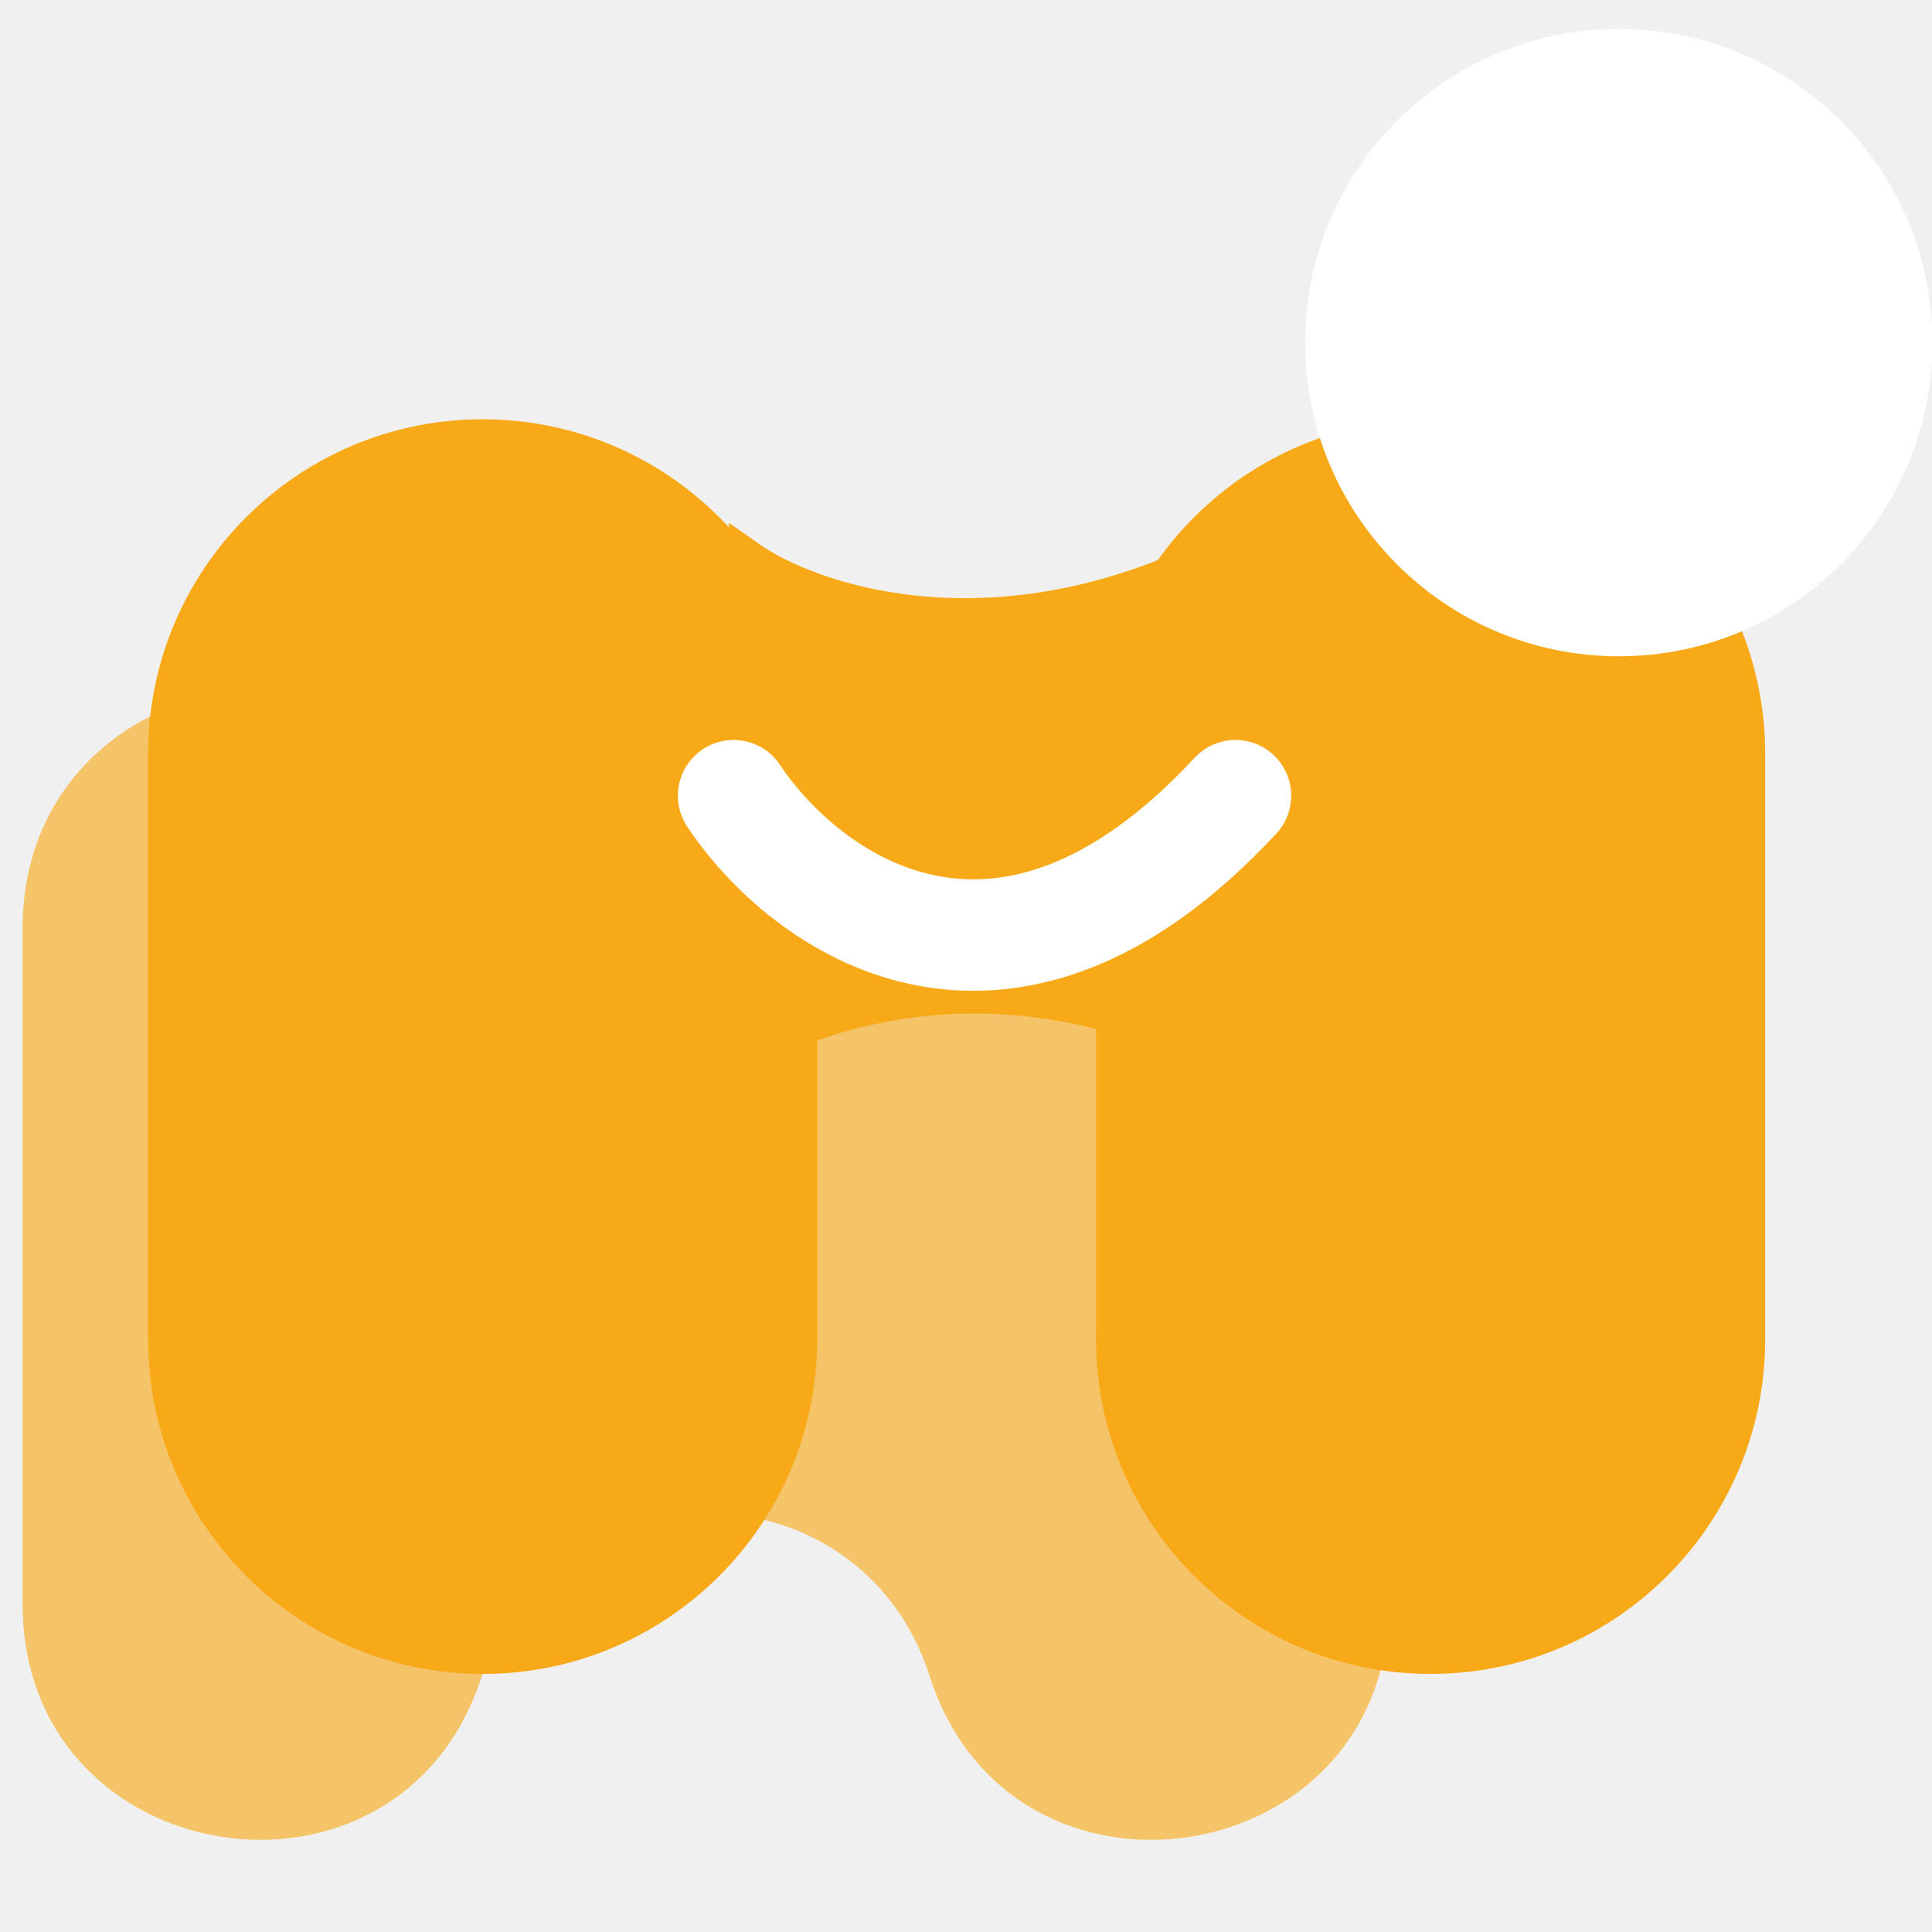
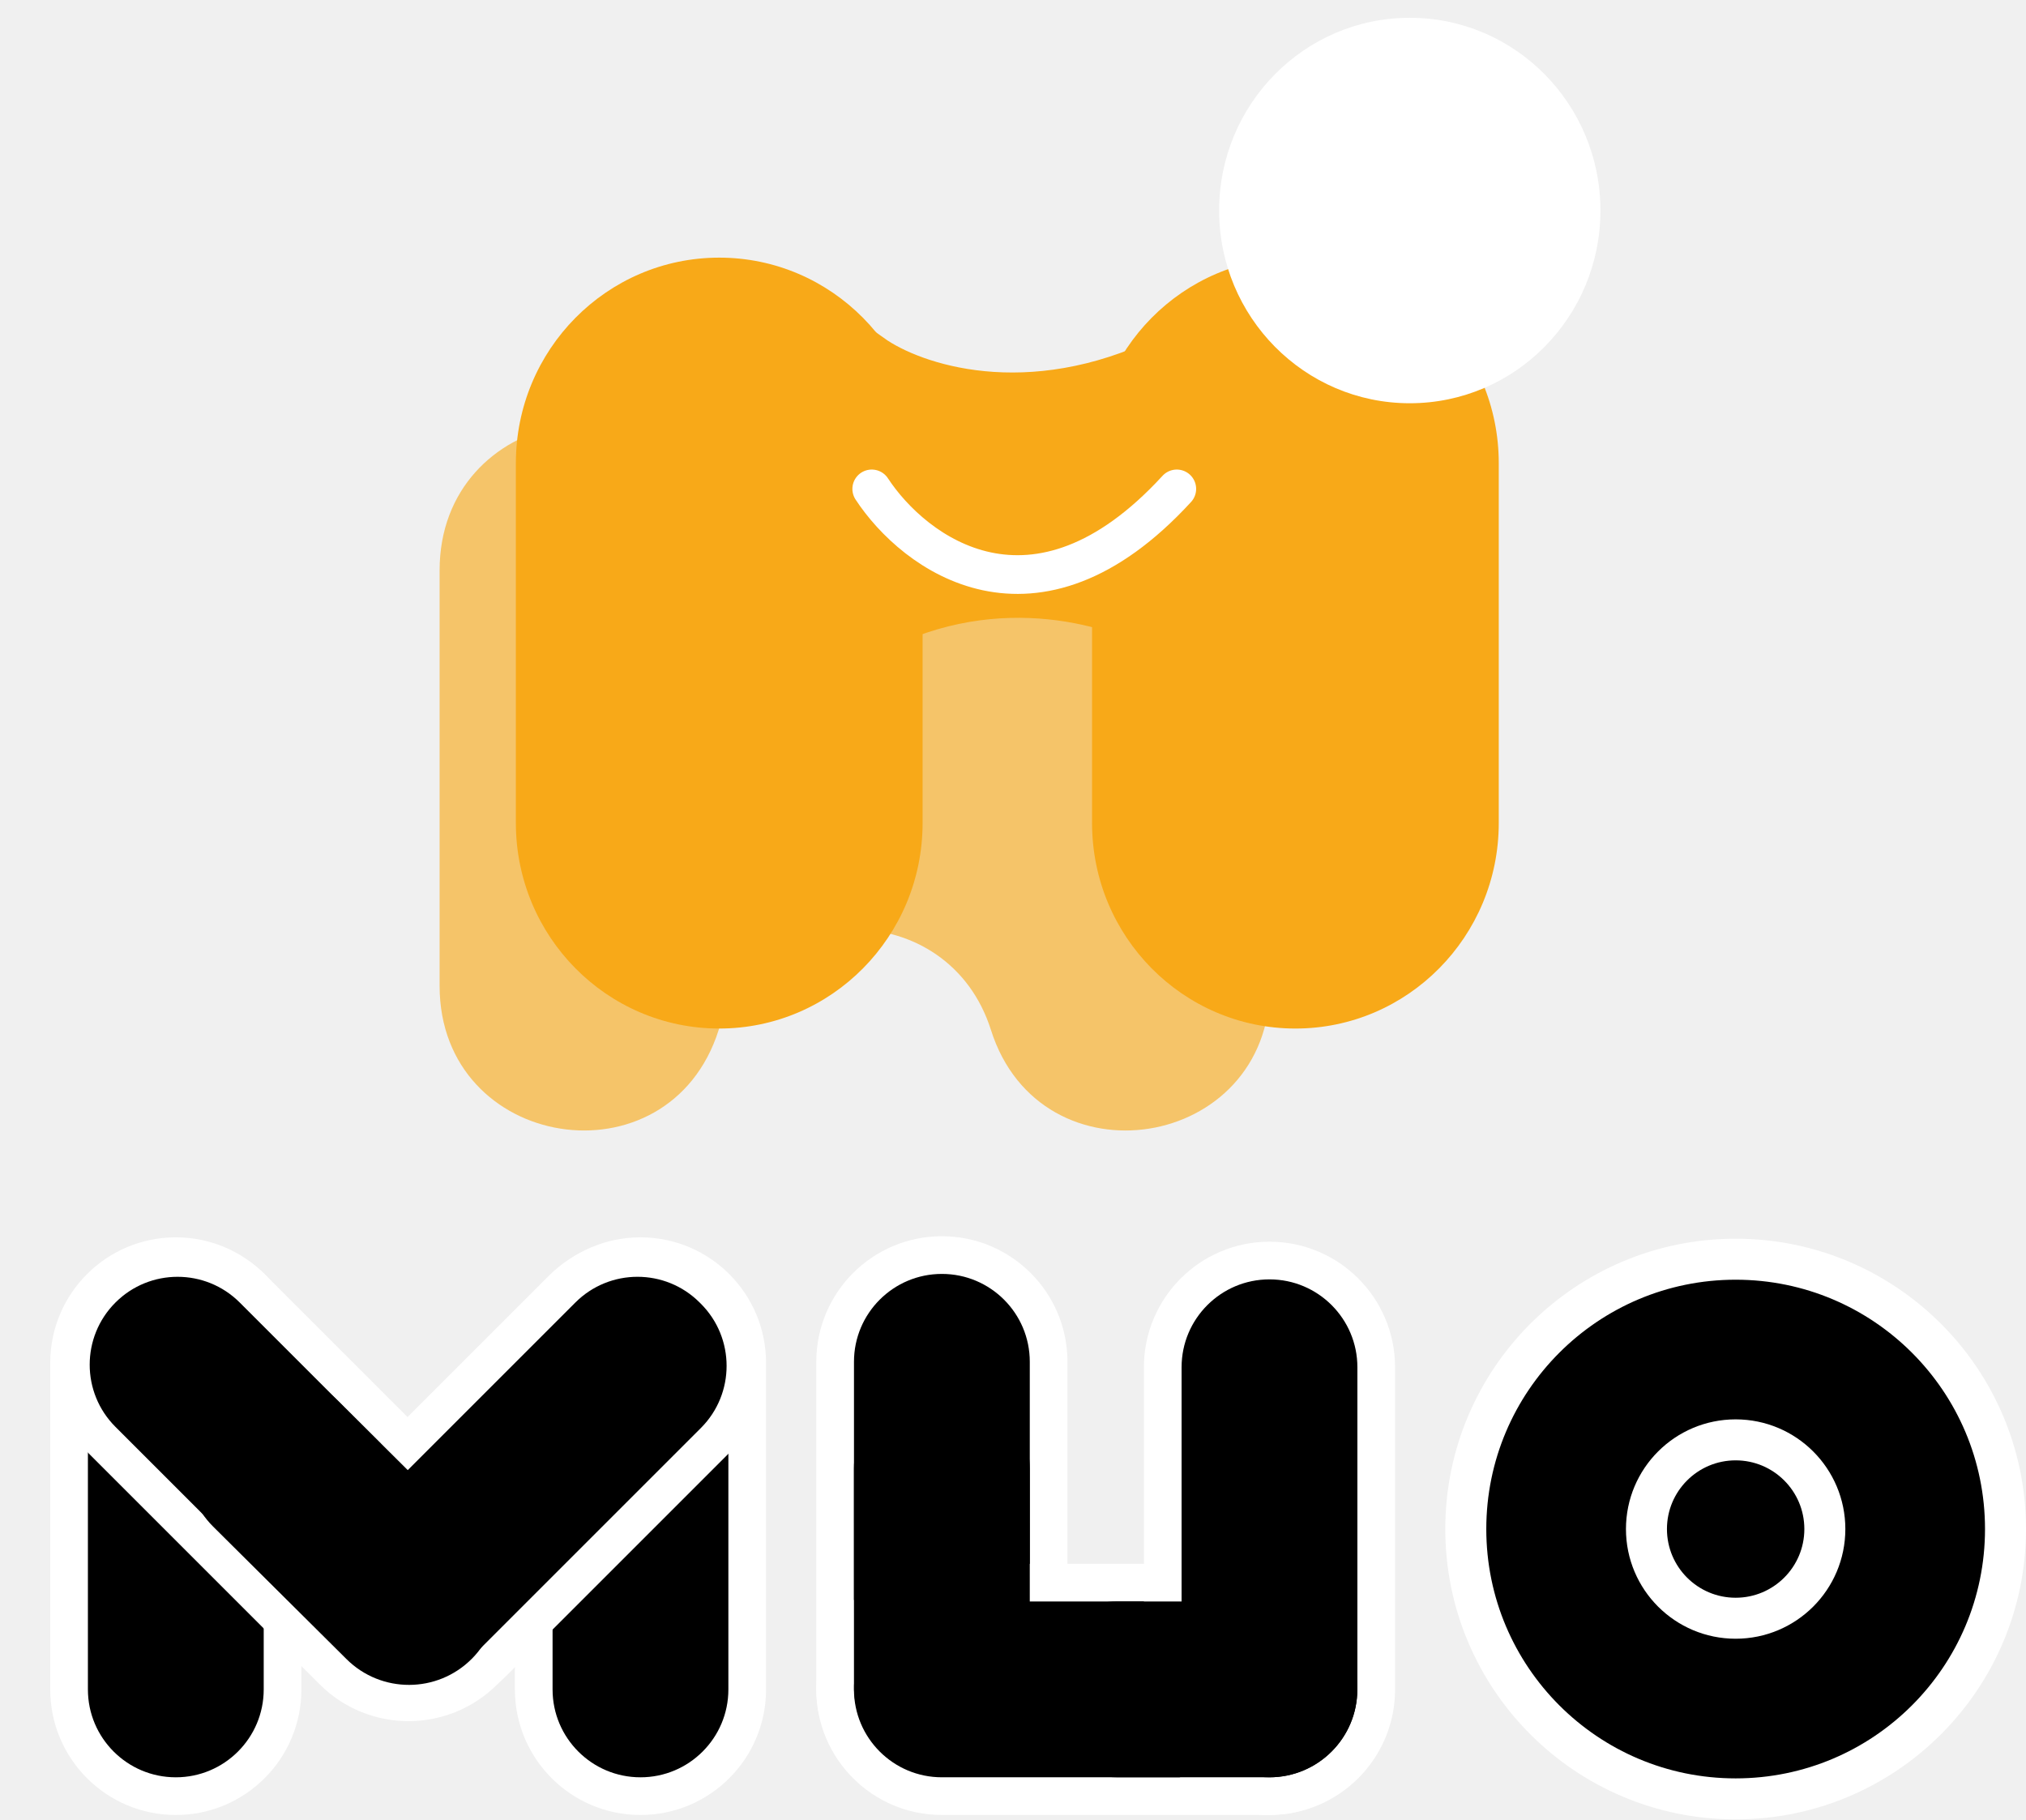
- <svg xmlns="http://www.w3.org/2000/svg" width="52" height="52" viewBox="0 0 52 52" fill="none">
-   <g clip-path="url(#clip0_5_276)">
-     <path d="M12.967 45.115C10.764 51.995 0.609 50.408 0.609 43.185V24.982C0.609 17.877 10.444 16.039 13.011 22.664C15.128 28.13 22.861 28.13 24.979 22.664C27.545 16.039 37.38 17.877 37.38 24.982V43.185C37.38 50.408 27.226 51.995 25.023 45.115C23.144 39.25 14.845 39.25 12.967 45.115Z" fill="#F8A918" fill-opacity="0.62" />
-     <path d="M32.502 15.037C26.606 17.867 21.791 16.216 20.12 15.037V28.279C25.427 25.522 30.585 27.191 32.502 28.37V15.037Z" fill="#F8A918" />
-     <path d="M32.502 15.037C26.606 17.867 21.791 16.216 20.12 15.037V28.279C25.427 25.522 30.585 27.191 32.502 28.37V15.037Z" fill="#F8A918" />
-     <path d="M20.12 15.037C21.791 16.216 26.605 17.867 32.502 15.037V28.37C30.585 27.191 25.427 25.522 20.12 28.279V15.037Z" stroke="#F8A918" />
-     <path d="M3.986 20.29C3.986 15.317 8.018 11.285 12.991 11.285C17.965 11.285 21.996 15.317 21.996 20.29V36.049C21.996 41.023 17.965 45.054 12.991 45.054C8.018 45.054 3.986 41.023 3.986 36.049V20.29Z" fill="#F8A918" />
-     <path d="M29.501 20.29C29.501 15.317 33.532 11.285 38.505 11.285C43.479 11.285 47.51 15.317 47.51 20.29V36.049C47.51 41.023 43.479 45.054 38.505 45.054C33.532 45.054 29.501 41.023 29.501 36.049V20.29Z" fill="#F8A918" />
-     <path d="M19.745 21.416C21.621 24.247 26.949 28.211 33.253 21.416" stroke="white" stroke-width="3" stroke-linecap="round" />
-     <path d="M52.013 9.222C52.013 13.884 48.233 17.664 43.571 17.664C38.908 17.664 35.128 13.884 35.128 9.222C35.128 4.559 38.908 0.779 43.571 0.779C48.233 0.78 52.013 4.559 52.013 9.222Z" fill="white" />
+ <svg xmlns="http://www.w3.org/2000/svg" width="157" height="141" viewBox="0 0 157 141" fill="none">
+   <g clip-path="url(#clip0_31_3)">
+     <path d="M55.692 79.819C51.836 91.991 34.066 89.184 34.066 76.404V44.2C34.066 31.629 51.277 28.377 55.769 40.098C59.474 49.768 73.007 49.768 76.712 40.098C81.203 28.377 98.414 31.629 98.414 44.2V76.405C98.414 89.184 80.645 91.991 76.79 79.819C73.502 69.443 58.979 69.443 55.692 79.819Z" fill="#F8A918" fill-opacity="0.62" />
+     <path d="M89.879 26.605C79.56 31.611 71.134 28.691 68.21 26.605V50.032C77.496 45.155 86.525 48.108 89.879 50.192V26.605Z" fill="#F8A918" />
+     <path d="M89.879 26.605C79.56 31.611 71.134 28.691 68.21 26.605V50.032C77.496 45.155 86.525 48.108 89.879 50.192V26.605Z" fill="#F8A918" />
+     <path d="M68.21 26.605C71.134 28.691 79.56 31.611 89.879 26.605V50.192C86.525 48.107 77.496 45.154 68.21 50.032V26.605Z" stroke="#F8A918" />
+     <path d="M39.976 35.898C39.976 27.099 47.031 19.967 55.735 19.967C64.438 19.967 71.494 27.099 71.494 35.898V63.779C71.494 72.579 64.438 79.711 55.735 79.711C47.032 79.711 39.976 72.579 39.976 63.779V35.898V35.898Z" fill="#F8A918" />
+     <path d="M84.626 35.898C84.626 27.099 91.681 19.967 100.385 19.967C109.088 19.967 116.143 27.099 116.143 35.898V63.779C116.143 72.579 109.088 79.711 100.385 79.711C91.681 79.711 84.626 72.579 84.626 63.779V35.898V35.898Z" fill="#F8A918" />
+     <path d="M67.554 37.89C70.837 42.899 80.161 49.912 91.192 37.89" stroke="white" stroke-width="3" stroke-linecap="round" />
+     <path d="M124.022 16.315C124.022 24.564 117.408 31.251 109.248 31.251C101.089 31.251 94.474 24.564 94.474 16.315C94.474 8.066 101.089 1.379 109.248 1.379C117.408 1.379 124.022 8.066 124.022 16.315Z" fill="white" />
  </g>
+   <rect x="5.352" y="97.353" width="16.544" height="41.847" rx="8.272" fill="black" stroke="white" stroke-width="2.92" />
+   <rect x="41.36" y="97.353" width="16.544" height="41.847" rx="8.272" fill="black" stroke="white" stroke-width="2.92" />
+   <rect x="64.717" y="97.268" width="16.544" height="41.847" rx="8.272" fill="black" stroke="white" stroke-width="2.92" />
+   <rect x="106.563" y="122.655" width="16.544" height="41.847" rx="8.272" transform="rotate(90 106.563 122.655)" fill="black" stroke="white" stroke-width="2.92" />
+   <rect x="106.648" y="139.199" width="16.544" height="41.508" rx="8.272" transform="rotate(-180 106.648 139.199)" fill="black" stroke="white" stroke-width="2.92" />
+   <rect x="2.064" y="105.763" width="16.544" height="41.847" rx="8.272" transform="rotate(-45 2.06442 105.763)" fill="black" stroke="white" stroke-width="2.92" />
+   <rect x="49.402" y="94.064" width="16.674" height="40.796" rx="8.272" transform="rotate(45 49.4019 94.0644)" fill="black" stroke="white" stroke-width="2.92" />
+   <rect x="11.648" y="113.471" width="13.735" height="28.304" rx="6.868" transform="rotate(-45.1796 11.6482 113.471)" fill="black" />
+   <rect x="105.179" y="124.116" width="13.624" height="25.42" rx="6.812" transform="rotate(90.01 105.179 124.116)" fill="black" />
+   <rect x="79.803" y="137.492" width="13.625" height="30.471" rx="6.813" transform="rotate(179.99 79.803 137.492)" fill="black" />
+   <circle cx="134.5" cy="118.5" r="20.912" fill="black" stroke="white" stroke-width="3.177" />
+   <circle cx="134.5" cy="118.5" r="6.912" fill="black" stroke="white" stroke-width="3.177" />
  <defs>
-     <clipPath id="clip0_5_276">
-       <rect width="52" height="52" fill="white" />
+     <clipPath id="clip0_31_3">
+       <rect width="91" height="92" fill="white" transform="translate(33)" />
    </clipPath>
  </defs>
</svg>
